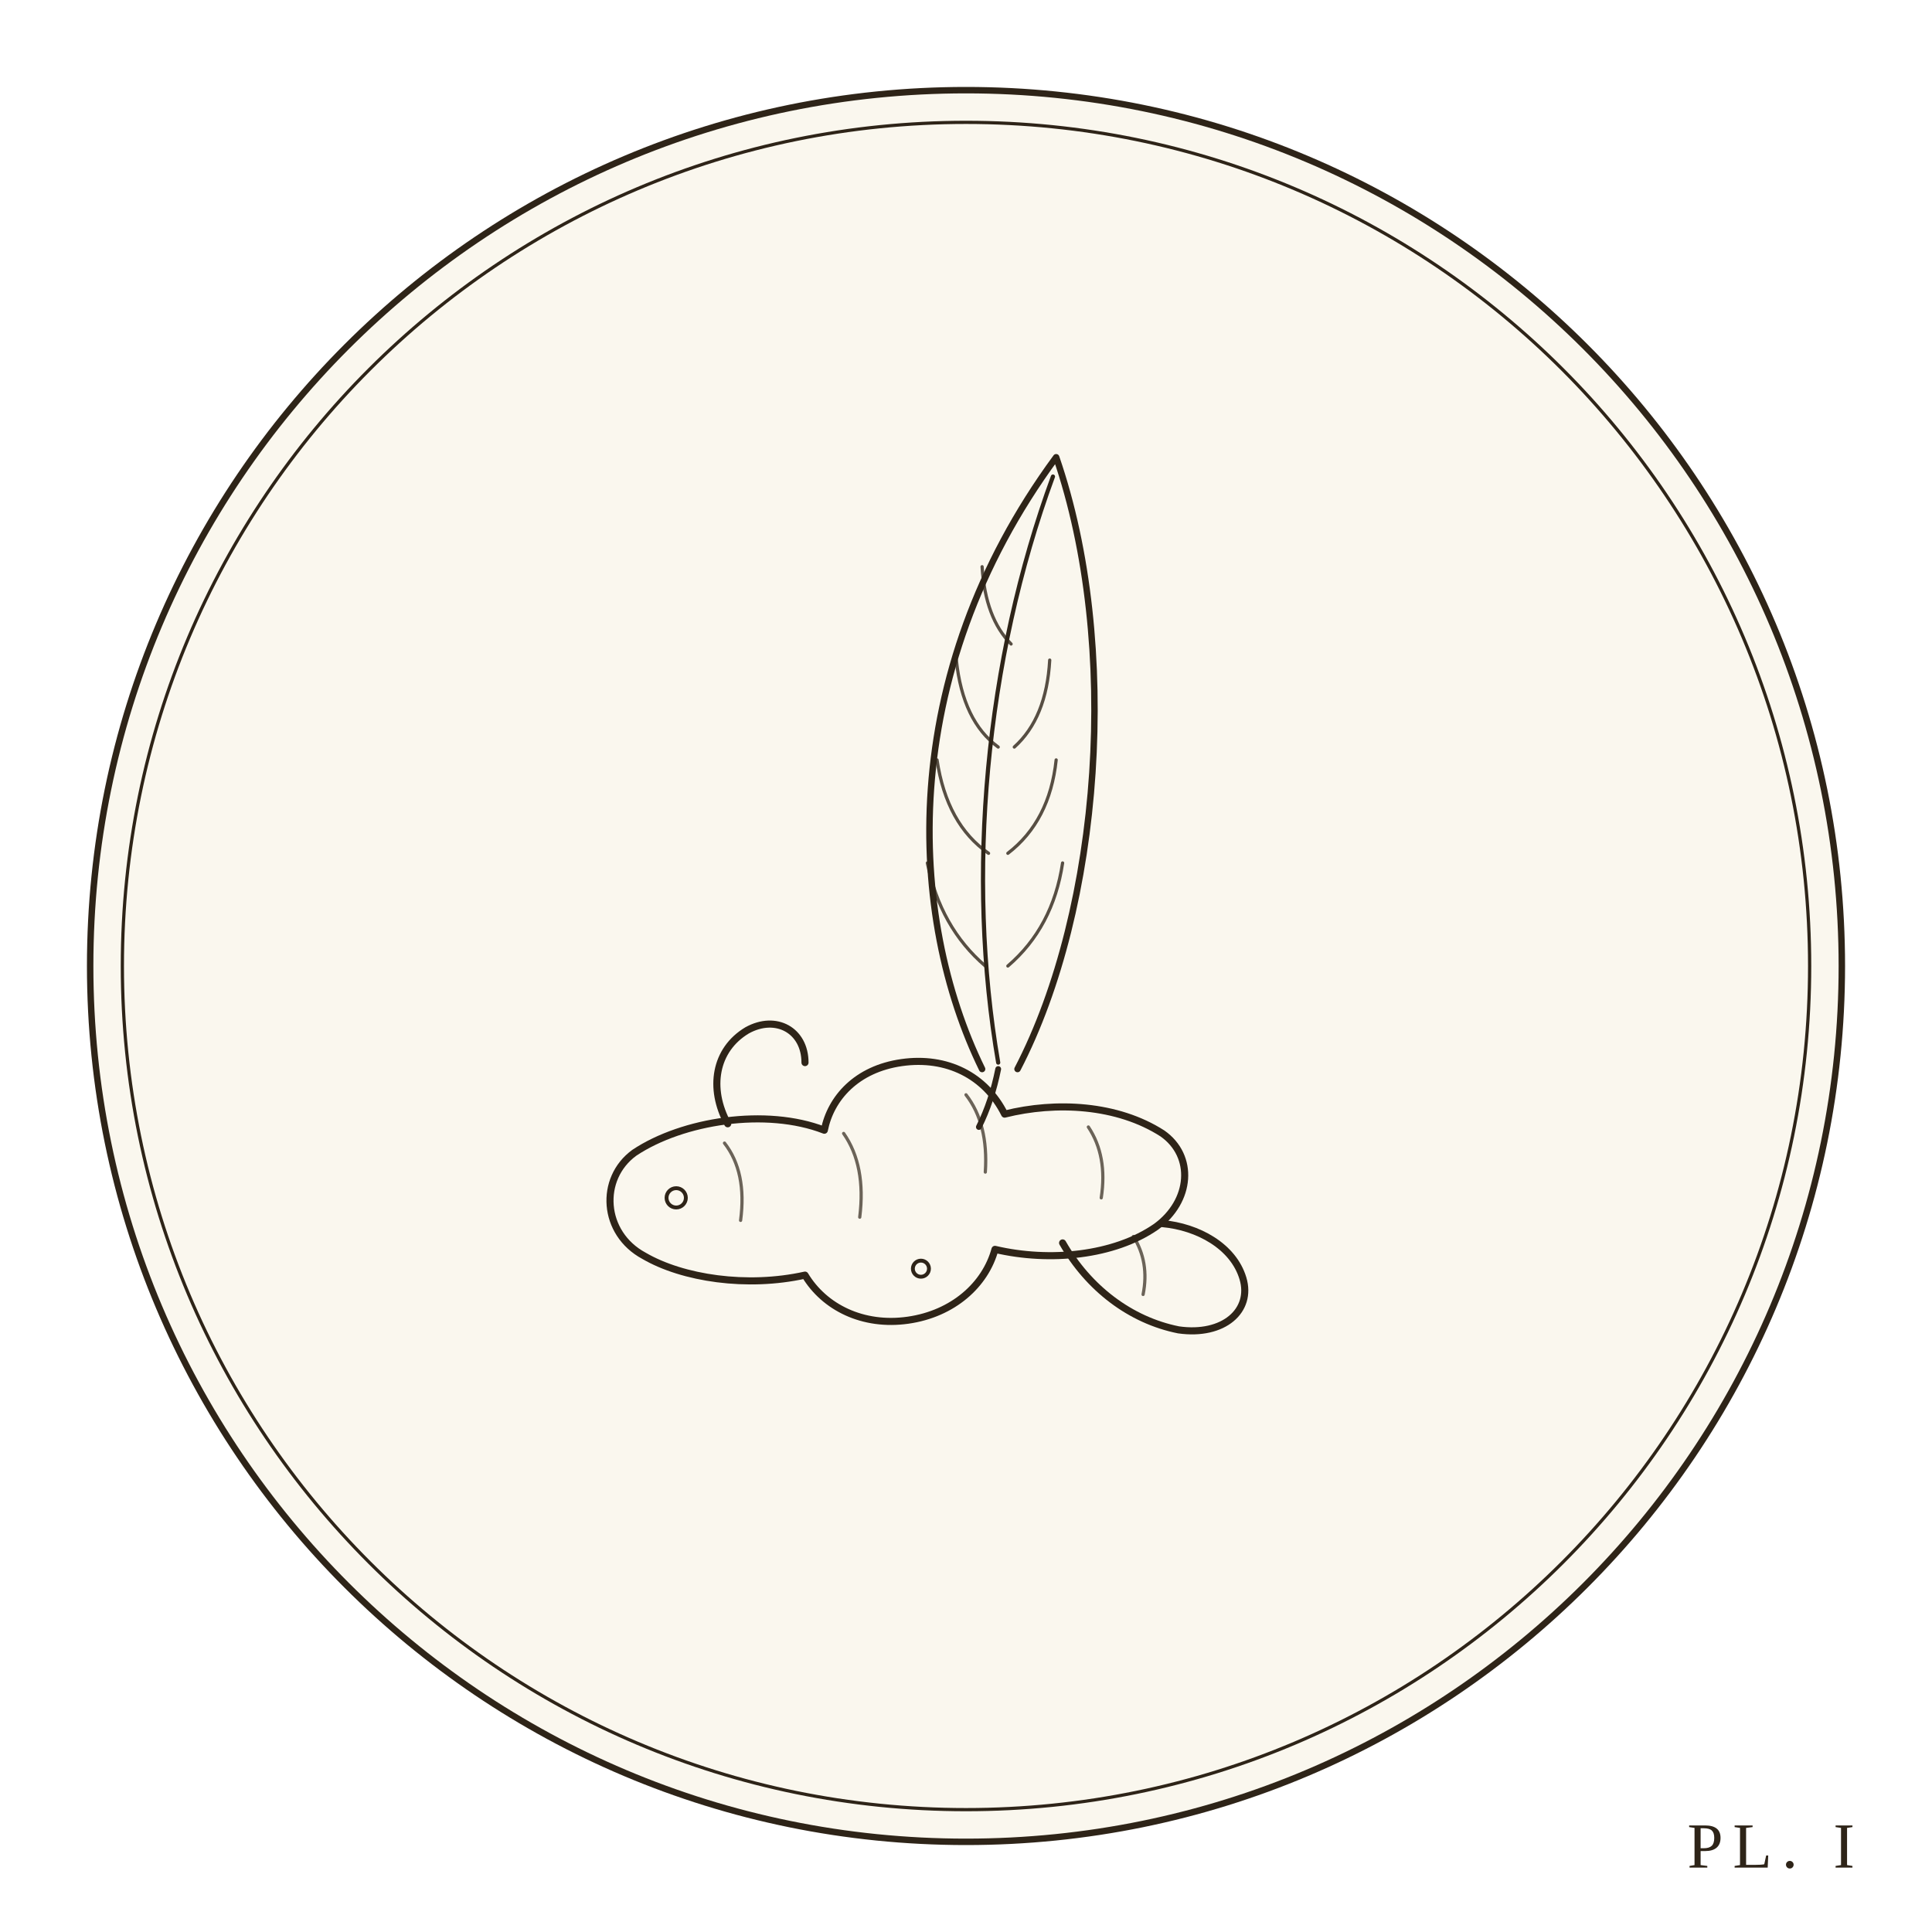
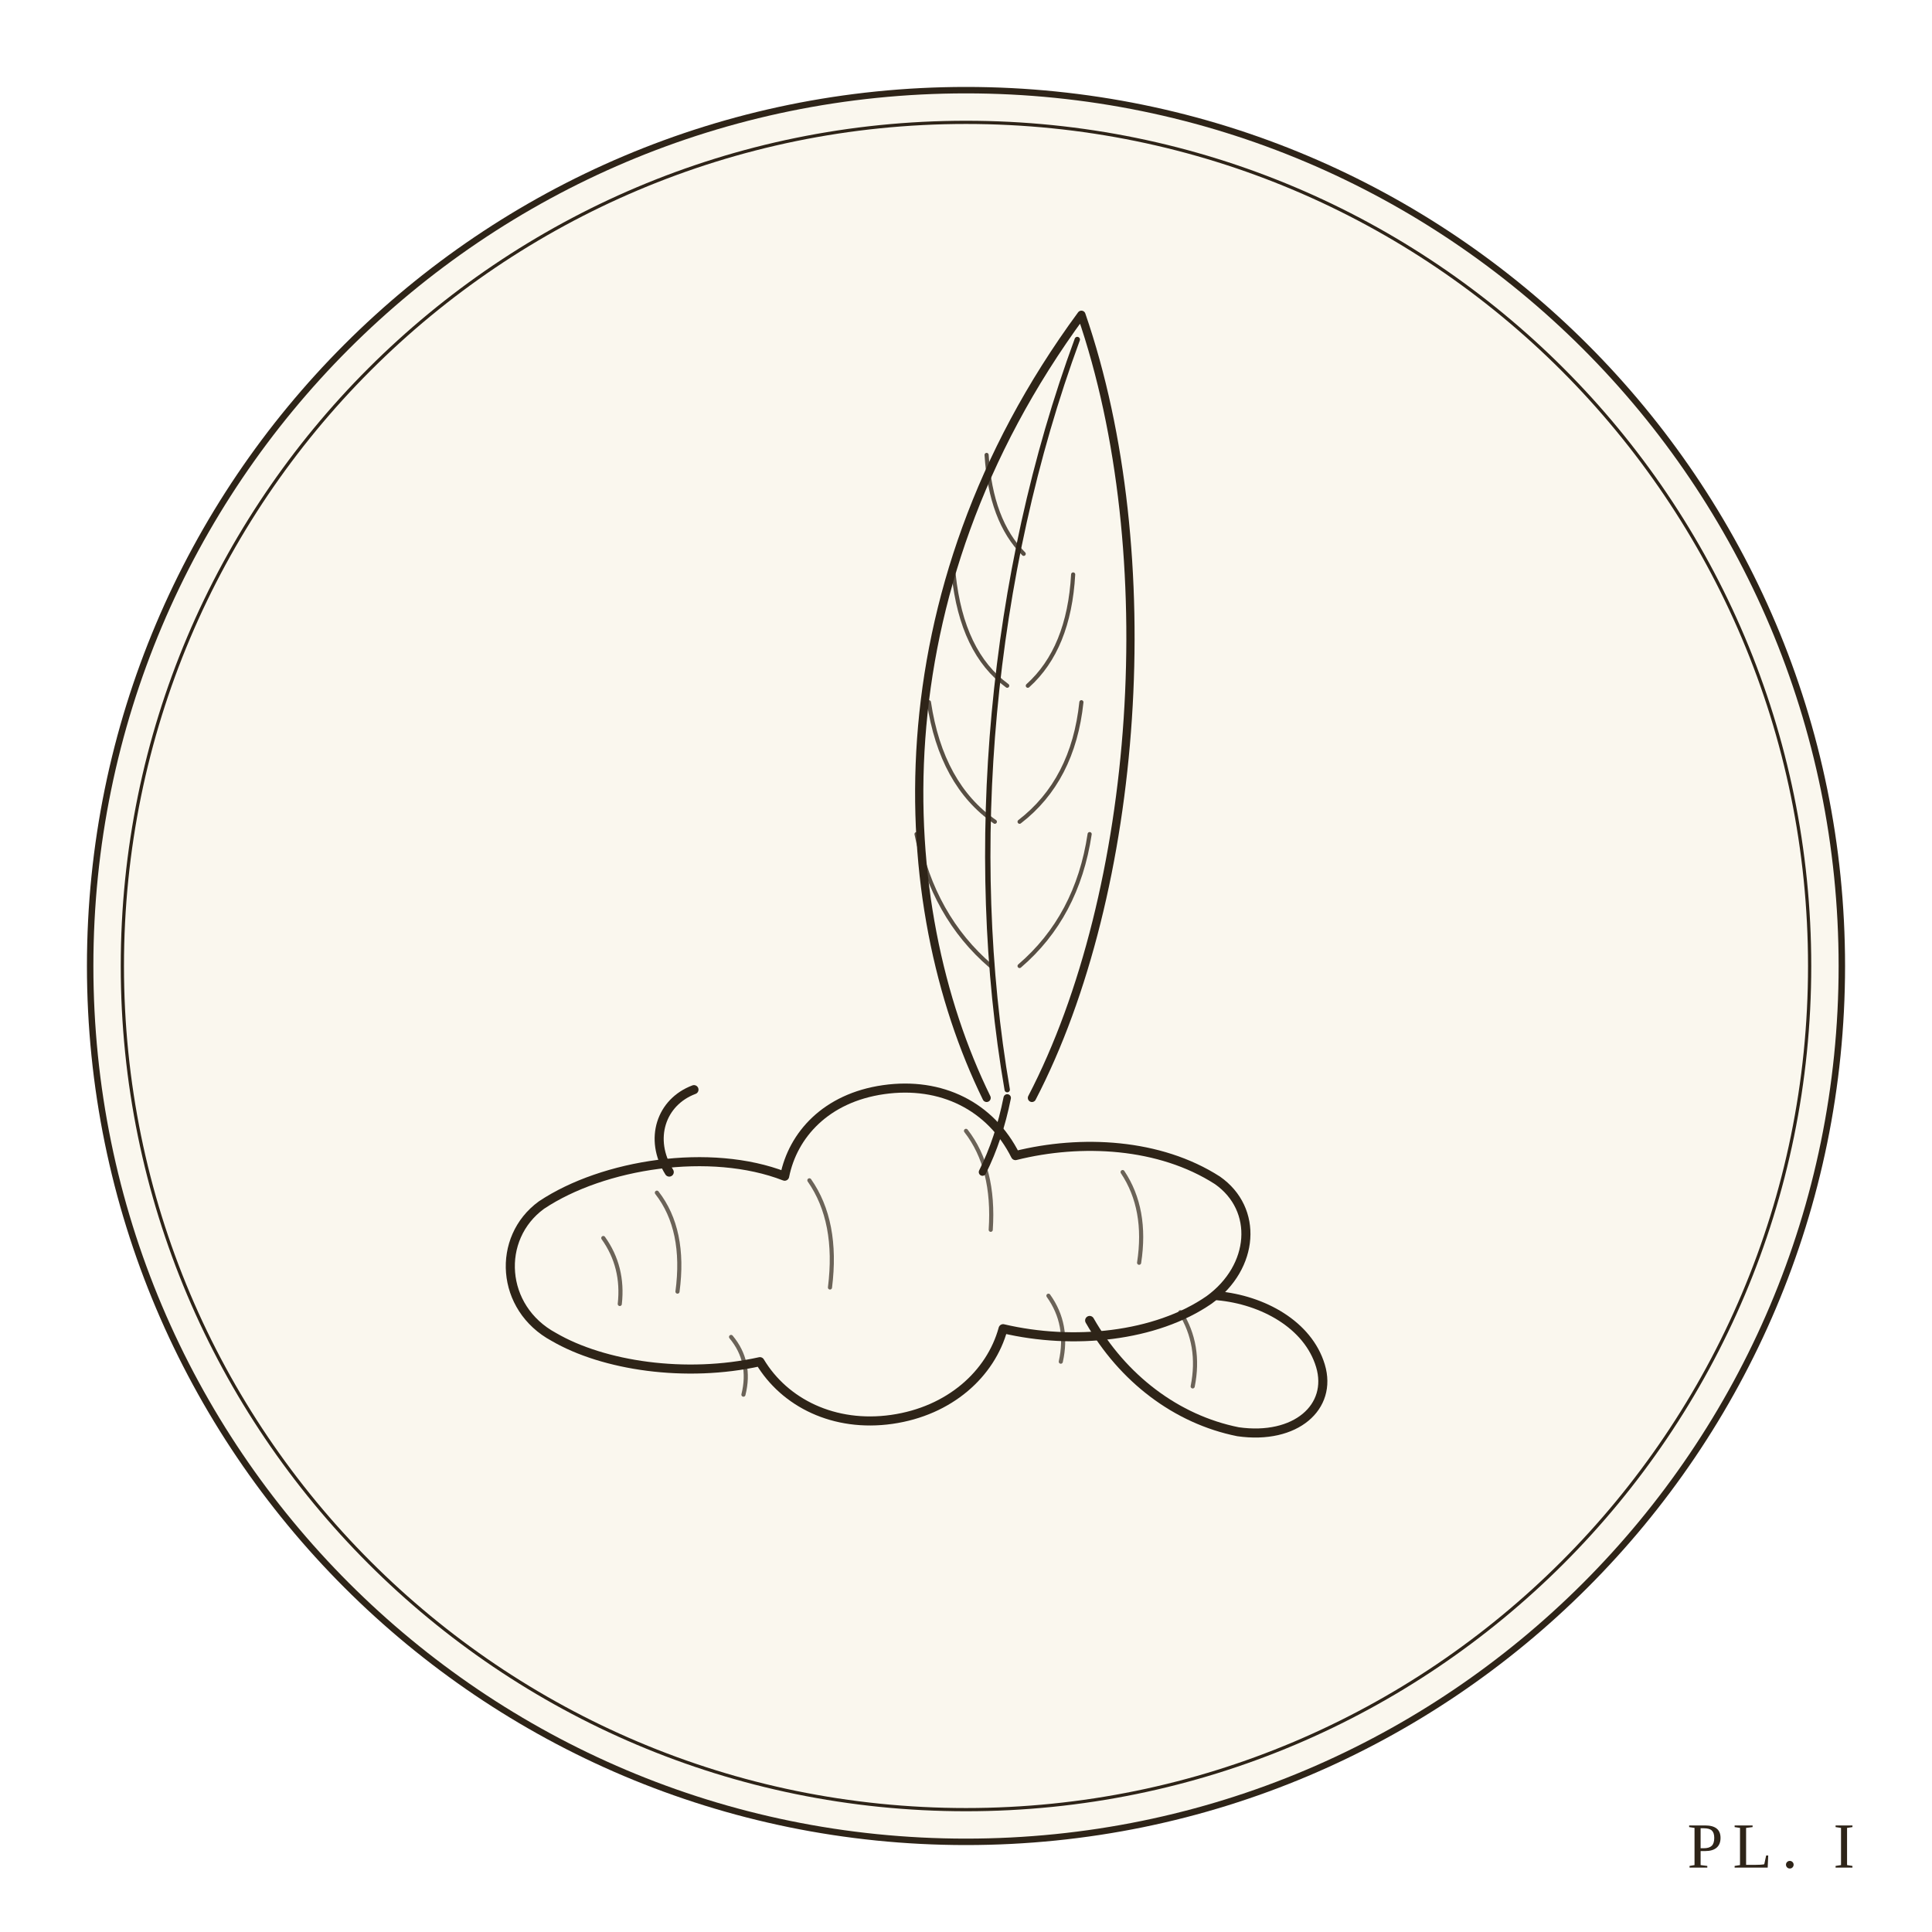
<svg xmlns="http://www.w3.org/2000/svg" width="600" height="600" viewBox="0 0 600 600">
  <circle cx="300" cy="300" r="272" fill="#f4edda" opacity="0.45" />
  <circle cx="300" cy="300" r="272" fill="none" stroke="#2e2418" stroke-width="2" />
  <circle cx="300" cy="300" r="262" fill="none" stroke="#2e2418" stroke-width="1" />
-   <g stroke="#2e2418" fill="none" stroke-linecap="round" stroke-linejoin="round">
+   <g stroke="#2e2418" fill="none" stroke-linecap="round" stroke-linejoin="round" transform="translate(300 300) scale(1.28) translate(-300 -300)">
    <g stroke-width="2">
      <path d="M305 332C282 285 278 210 328 142C348 200 342 282 316 332" />
      <path d="M310 330C300 272 306 205 327 148" stroke-width="1.3" />
      <path d="M310 332Q308 342 304 350" stroke-width="1.8" />
    </g>
    <g stroke-width="1" opacity="0.8">
      <path d="M306 300Q292 288 288 268M307 265Q294 256 291 236M310 232Q299 224 297 205M314 200Q306 192 305 176" />
      <path d="M313 300Q327 288 330 268M313 265Q326 255 328 236M315 232Q325 223 326 205" />
    </g>
    <g stroke-width="2.2">
      <path d="M197 358C186 366 187 383 200 390C212 397 232 400 250 396C256 406 268 412 282 410C296 408 306 399 309 388C326 392 346 390 359 381C370 373 371 359 361 352C347 343 328 342 312 346C306 334 294 328 280 330C266 332 258 341 256 351C238 344 212 348 197 358Z" />
      <path d="M330 386C338 400 351 410 366 413C380 415 389 407 386 397C383 387 372 381 361 380" />
-       <path d="M226 349C220 338 222 326 232 320C241 315 250 320 250 330" />
+       <path d="M228 350C223 342 226 333 234 330" />
    </g>
    <g stroke-width="1" opacity="0.7">
      <path d="M225 355q7 9 5 24M262 352q7 10 5 26M300 340q7 9 6 24M338 350q6 9 4 22M352 384q5 8 3 18" />
    </g>
-     <circle cx="210" cy="372" r="3" stroke-width="1.2" />
-     <circle cx="286" cy="394" r="2.5" stroke-width="1.2" />
+     <g stroke-width="1" opacity="0.7">
+       <path d="M243 390q5 6 3 14M212 366q5 7 4 16M320 380q5 7 3 16" />
+     </g>
  </g>
  <text x="576" y="580" text-anchor="end" font-family="Georgia, 'Times New Roman', serif" font-size="20" letter-spacing="3" fill="#2e2418">PL. I</text>
</svg>
